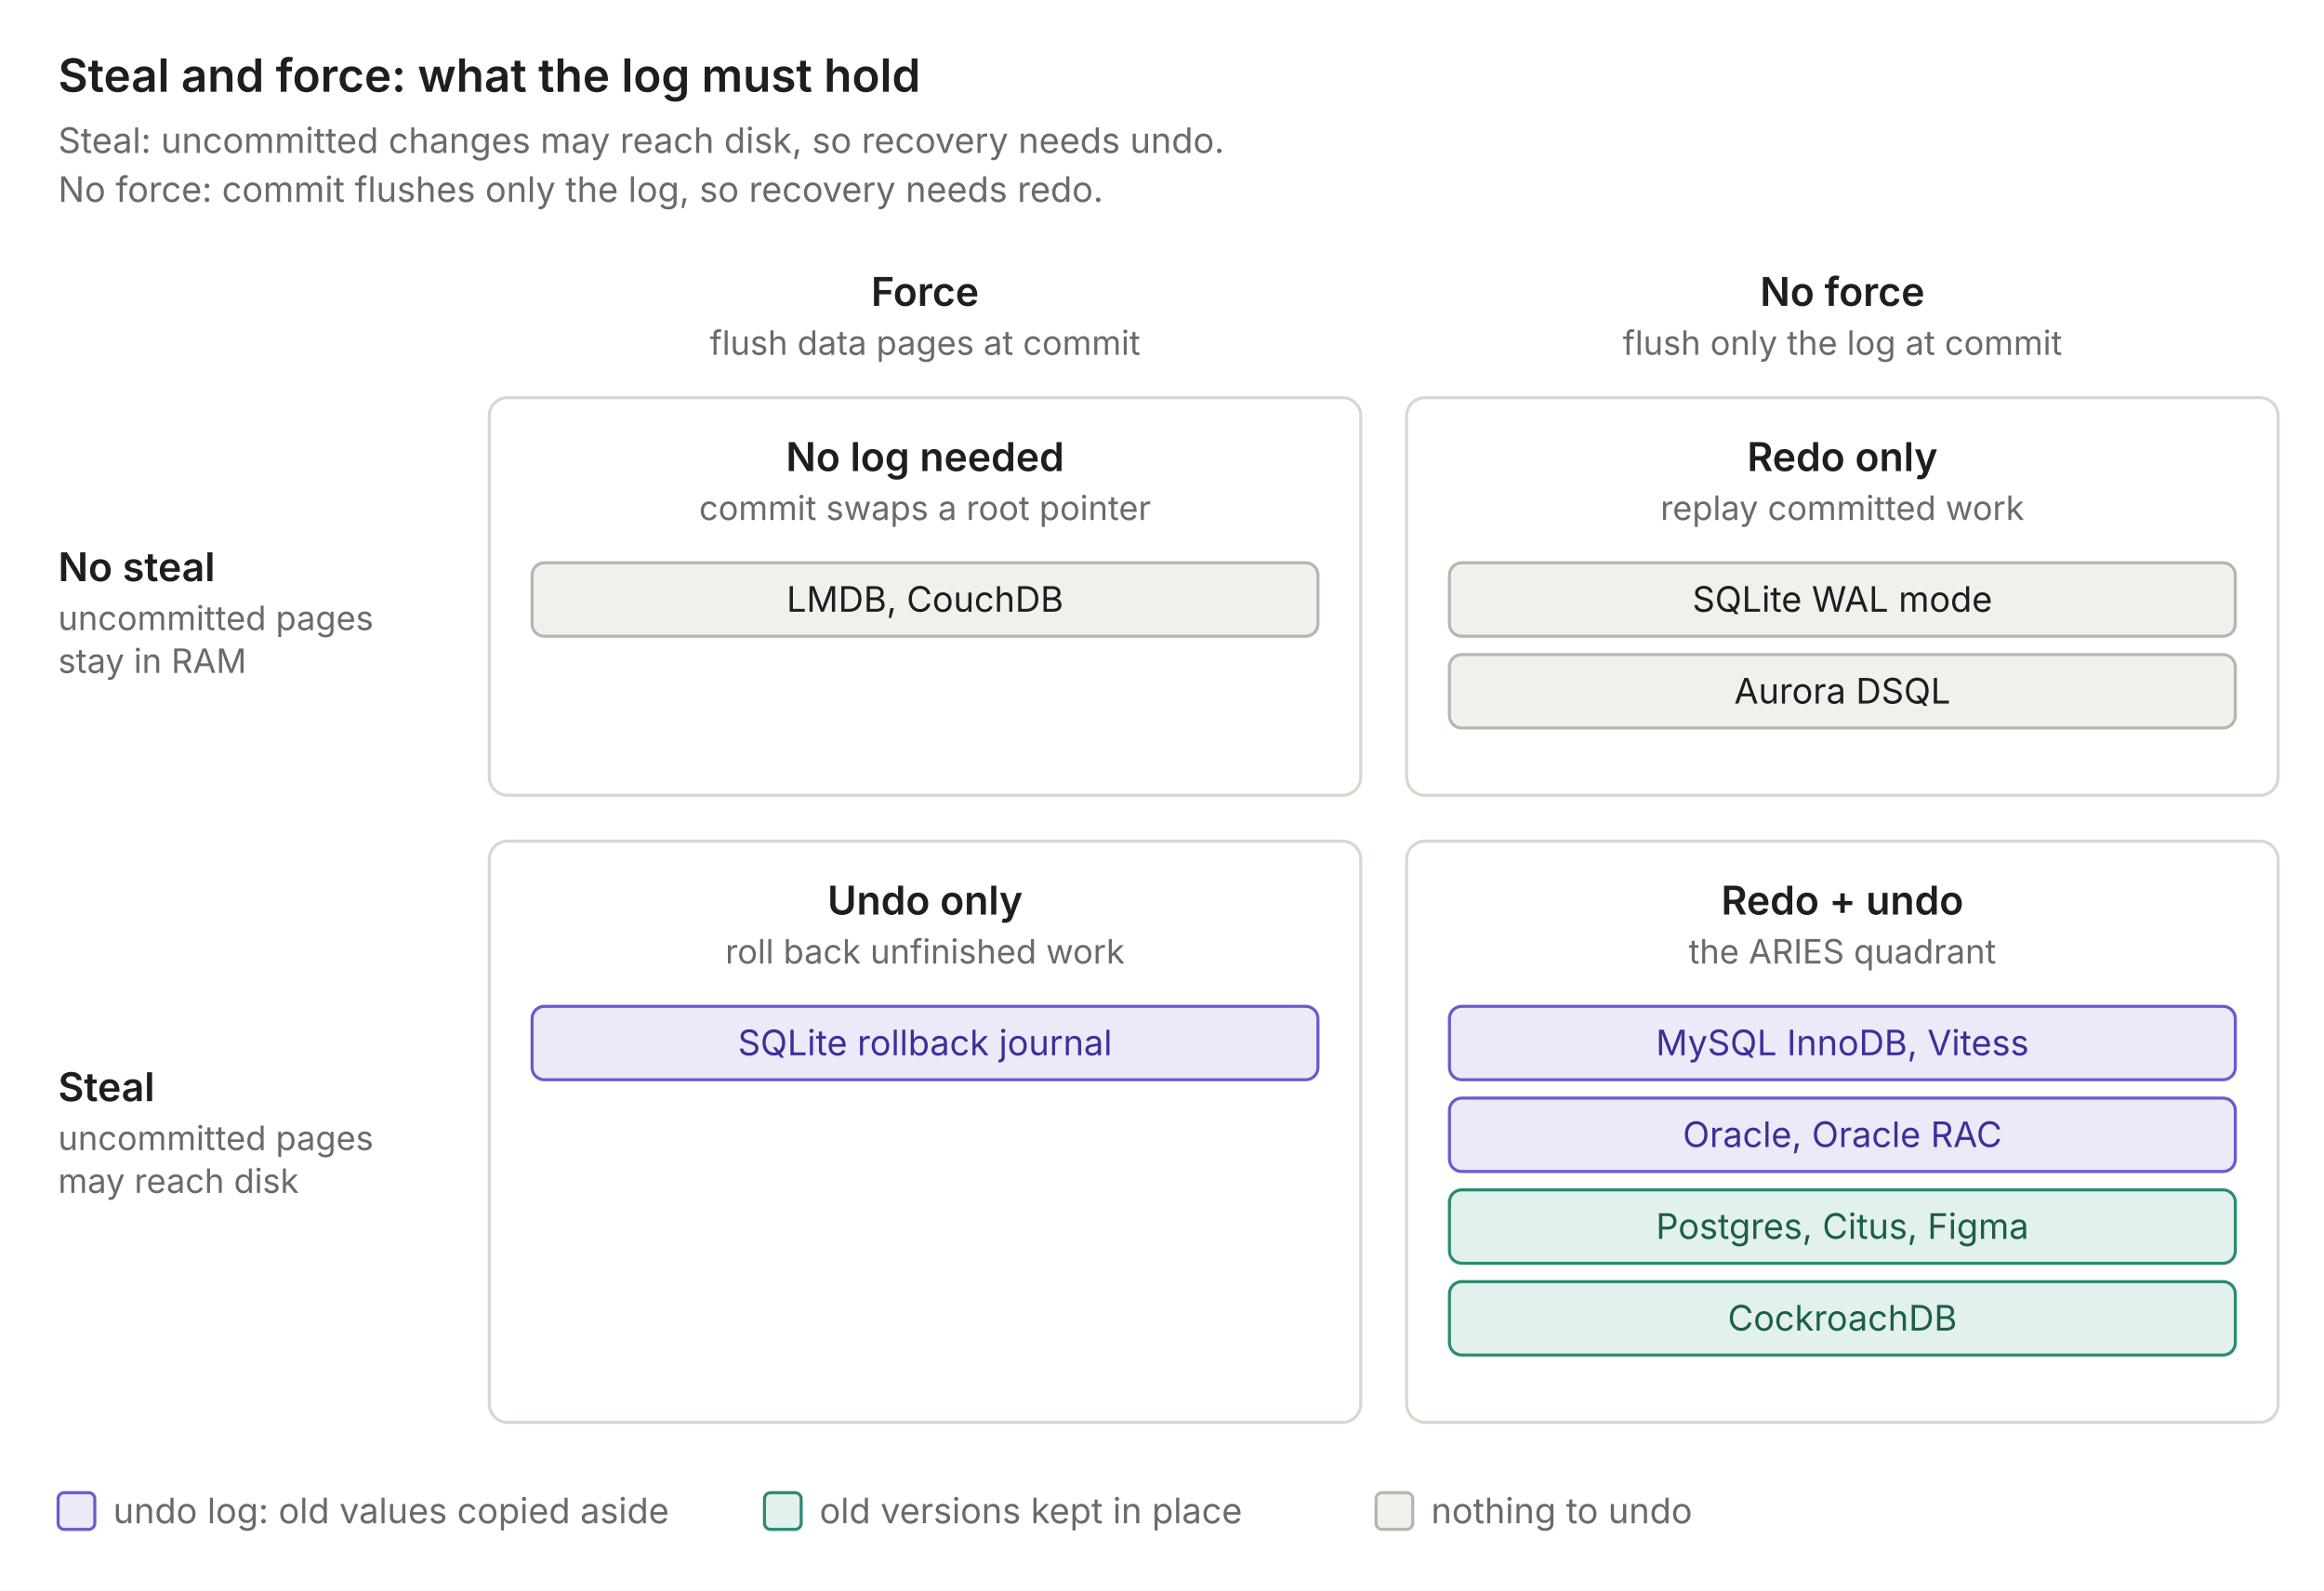
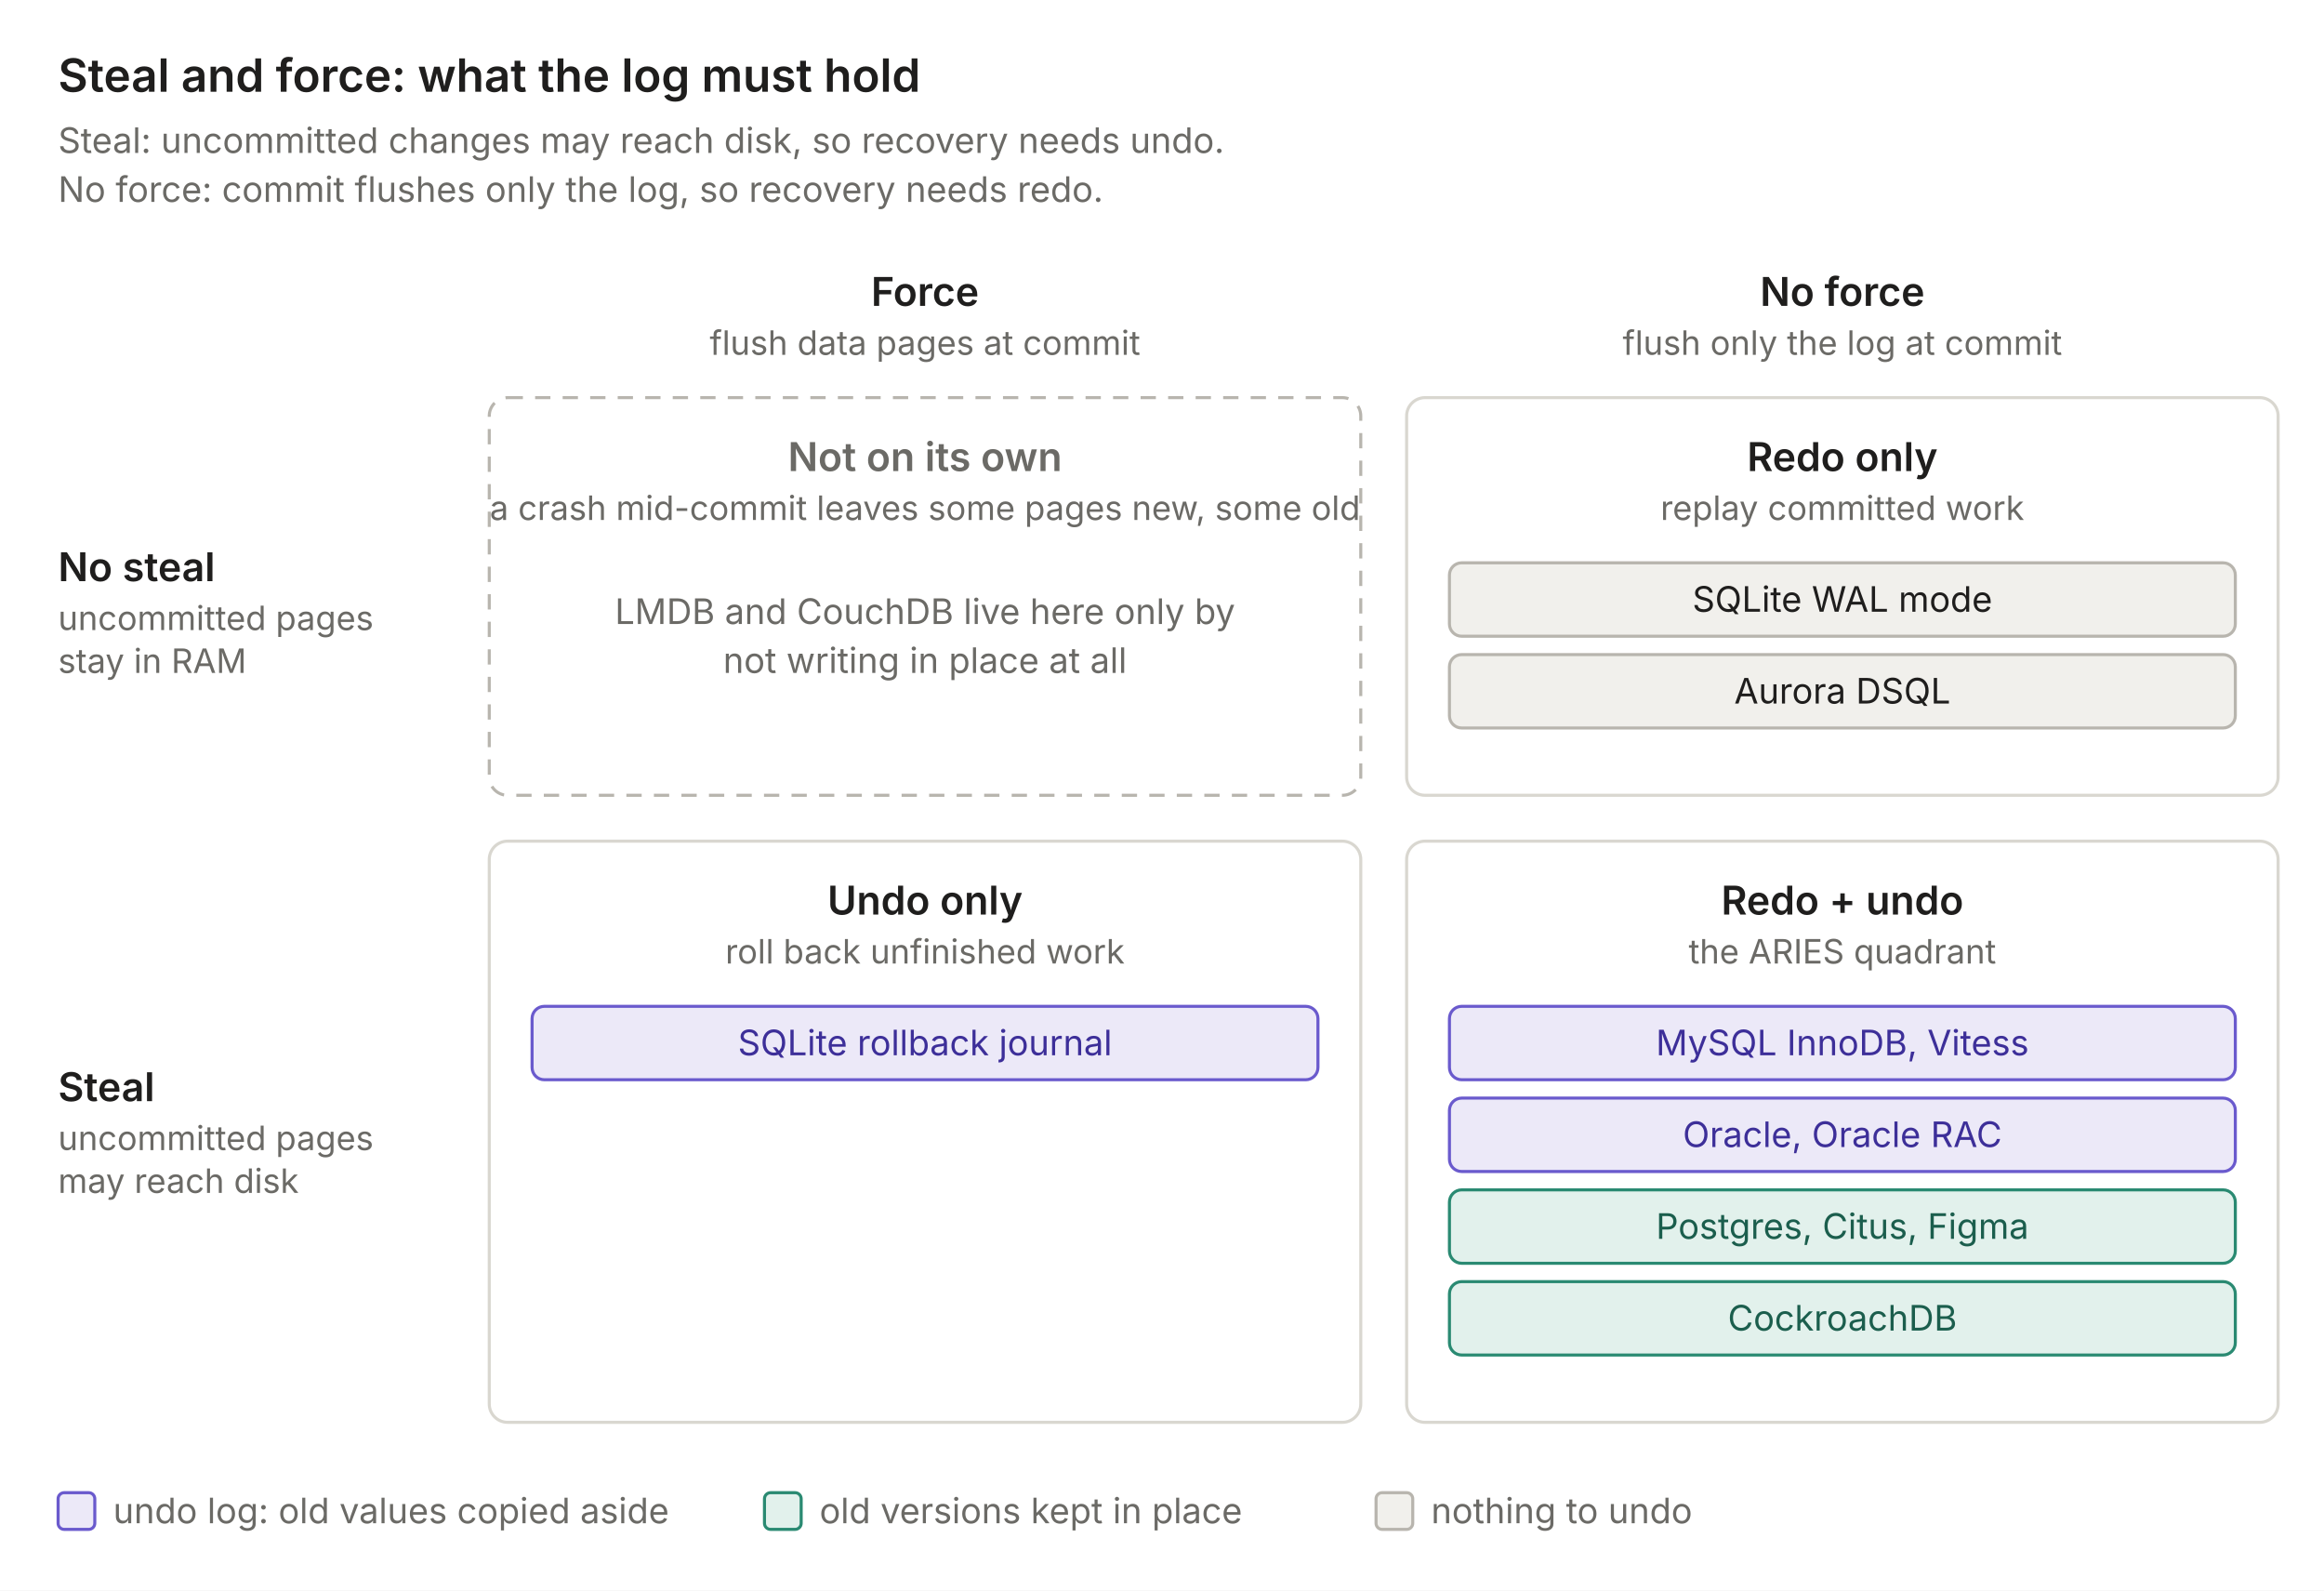
<svg xmlns="http://www.w3.org/2000/svg" width="760" height="520" font-family="Inter, 'Helvetica Neue', Arial, sans-serif" viewBox="0 0 760 520" role="img" aria-label="Steal and force: which recovery work each choice needs, and where each system sits" font-size="13">
  <rect width="100%" height="100%" fill="#ffffff" />
  <text x="19" y="30" font-size="15" font-weight="600" fill="#1f1e1d">Steal and force: what the log must hold</text>
  <text x="19" y="50" font-size="11.5" fill="#6b6a66">Steal: uncommitted changes may reach disk, so recovery needs undo.</text>
  <text x="19" y="66" font-size="11.5" fill="#6b6a66">No force: commit flushes only the log, so recovery needs redo.</text>
  <text x="302.5" y="100" text-anchor="middle" font-size="13" font-weight="600" fill="#1f1e1d">Force</text>
  <text x="302.5" y="116" text-anchor="middle" font-size="11" fill="#6b6a66">flush data pages at commit</text>
  <text x="602.5" y="100" text-anchor="middle" font-size="13" font-weight="600" fill="#1f1e1d">No force</text>
  <text x="602.5" y="116" text-anchor="middle" font-size="11" fill="#6b6a66">flush only the log at commit</text>
  <text x="19" y="190" font-size="13" font-weight="600" fill="#1f1e1d">No steal</text>
  <text x="19" y="206" font-size="11" fill="#6b6a66">uncommitted pages</text>
  <text x="19" y="220" font-size="11" fill="#6b6a66">stay in RAM</text>
-   <rect x="160" y="130" width="285" height="130" rx="6" fill="#ffffff" stroke="#d9d7d0" />
-   <text x="302.5" y="154" text-anchor="middle" font-size="13" font-weight="600" fill="#1f1e1d">No log needed</text>
-   <text x="302.5" y="170" text-anchor="middle" font-size="11" fill="#6b6a66">commit swaps a root pointer</text>
-   <rect x="174" y="184" width="257" height="24" rx="4" fill="#f1f0ec" stroke="#b8b5ae" />
-   <text x="302.5" y="200" text-anchor="middle" font-size="11.5" fill="#1f1e1d">LMDB, CouchDB</text>
+   <rect x="160" y="130" width="285" height="130" rx="6" fill="#ffffff" stroke="#b8b5ae" stroke-dasharray="5 4" />
+   <text x="302.5" y="154" text-anchor="middle" font-size="13" font-weight="600" fill="#6b6a66">Not on its own</text>
+   <text x="302.5" y="170" text-anchor="middle" font-size="11" fill="#6b6a66">a crash mid-commit leaves some pages new, some old</text>
+   <text x="302.5" y="204" text-anchor="middle" font-size="11.5" fill="#6b6a66">LMDB and CouchDB live here only by</text>
+   <text x="302.5" y="220" text-anchor="middle" font-size="11.5" fill="#6b6a66">not writing in place at all</text>
  <rect x="460" y="130" width="285" height="130" rx="6" fill="#ffffff" stroke="#d9d7d0" />
  <text x="602.5" y="154" text-anchor="middle" font-size="13" font-weight="600" fill="#1f1e1d">Redo only</text>
  <text x="602.5" y="170" text-anchor="middle" font-size="11" fill="#6b6a66">replay committed work</text>
  <rect x="474" y="184" width="257" height="24" rx="4" fill="#f1f0ec" stroke="#b8b5ae" />
  <text x="602.5" y="200" text-anchor="middle" font-size="11.5" fill="#1f1e1d">SQLite WAL mode</text>
  <rect x="474" y="214" width="257" height="24" rx="4" fill="#f1f0ec" stroke="#b8b5ae" />
  <text x="602.5" y="230" text-anchor="middle" font-size="11.5" fill="#1f1e1d">Aurora DSQL</text>
  <text x="19" y="360" font-size="13" font-weight="600" fill="#1f1e1d">Steal</text>
  <text x="19" y="376" font-size="11" fill="#6b6a66">uncommitted pages</text>
  <text x="19" y="390" font-size="11" fill="#6b6a66">may reach disk</text>
  <rect x="160" y="275" width="285" height="190" rx="6" fill="#ffffff" stroke="#d9d7d0" />
  <text x="302.5" y="299" text-anchor="middle" font-size="13" font-weight="600" fill="#1f1e1d">Undo only</text>
  <text x="302.5" y="315" text-anchor="middle" font-size="11" fill="#6b6a66">roll back unfinished work</text>
  <rect x="174" y="329" width="257" height="24" rx="4" fill="#ece9f8" stroke="#6a5acd" />
  <text x="302.5" y="345" text-anchor="middle" font-size="11.5" fill="#3d2f99">SQLite rollback journal</text>
  <rect x="460" y="275" width="285" height="190" rx="6" fill="#ffffff" stroke="#d9d7d0" />
  <text x="602.5" y="299" text-anchor="middle" font-size="13" font-weight="600" fill="#1f1e1d">Redo + undo</text>
  <text x="602.5" y="315" text-anchor="middle" font-size="11" fill="#6b6a66">the ARIES quadrant</text>
  <rect x="474" y="329" width="257" height="24" rx="4" fill="#ece9f8" stroke="#6a5acd" />
  <text x="602.5" y="345" text-anchor="middle" font-size="11.5" fill="#3d2f99">MySQL InnoDB, Vitess</text>
  <rect x="474" y="359" width="257" height="24" rx="4" fill="#ece9f8" stroke="#6a5acd" />
  <text x="602.5" y="375" text-anchor="middle" font-size="11.5" fill="#3d2f99">Oracle, Oracle RAC</text>
  <rect x="474" y="389" width="257" height="24" rx="4" fill="#e2f1ec" stroke="#2a8a72" />
  <text x="602.5" y="405" text-anchor="middle" font-size="11.5" fill="#1b5e4d">Postgres, Citus, Figma</text>
  <rect x="474" y="419" width="257" height="24" rx="4" fill="#e2f1ec" stroke="#2a8a72" />
  <text x="602.5" y="435" text-anchor="middle" font-size="11.5" fill="#1b5e4d">CockroachDB</text>
  <rect x="19" y="488" width="12" height="12" rx="2" fill="#ece9f8" stroke="#6a5acd" />
  <text x="37" y="498" font-size="11.5" fill="#6b6a66">undo log: old values copied aside</text>
  <rect x="250" y="488" width="12" height="12" rx="2" fill="#e2f1ec" stroke="#2a8a72" />
  <text x="268" y="498" font-size="11.5" fill="#6b6a66">old versions kept in place</text>
  <rect x="450" y="488" width="12" height="12" rx="2" fill="#f1f0ec" stroke="#b8b5ae" />
  <text x="468" y="498" font-size="11.5" fill="#6b6a66">nothing to undo</text>
</svg>
